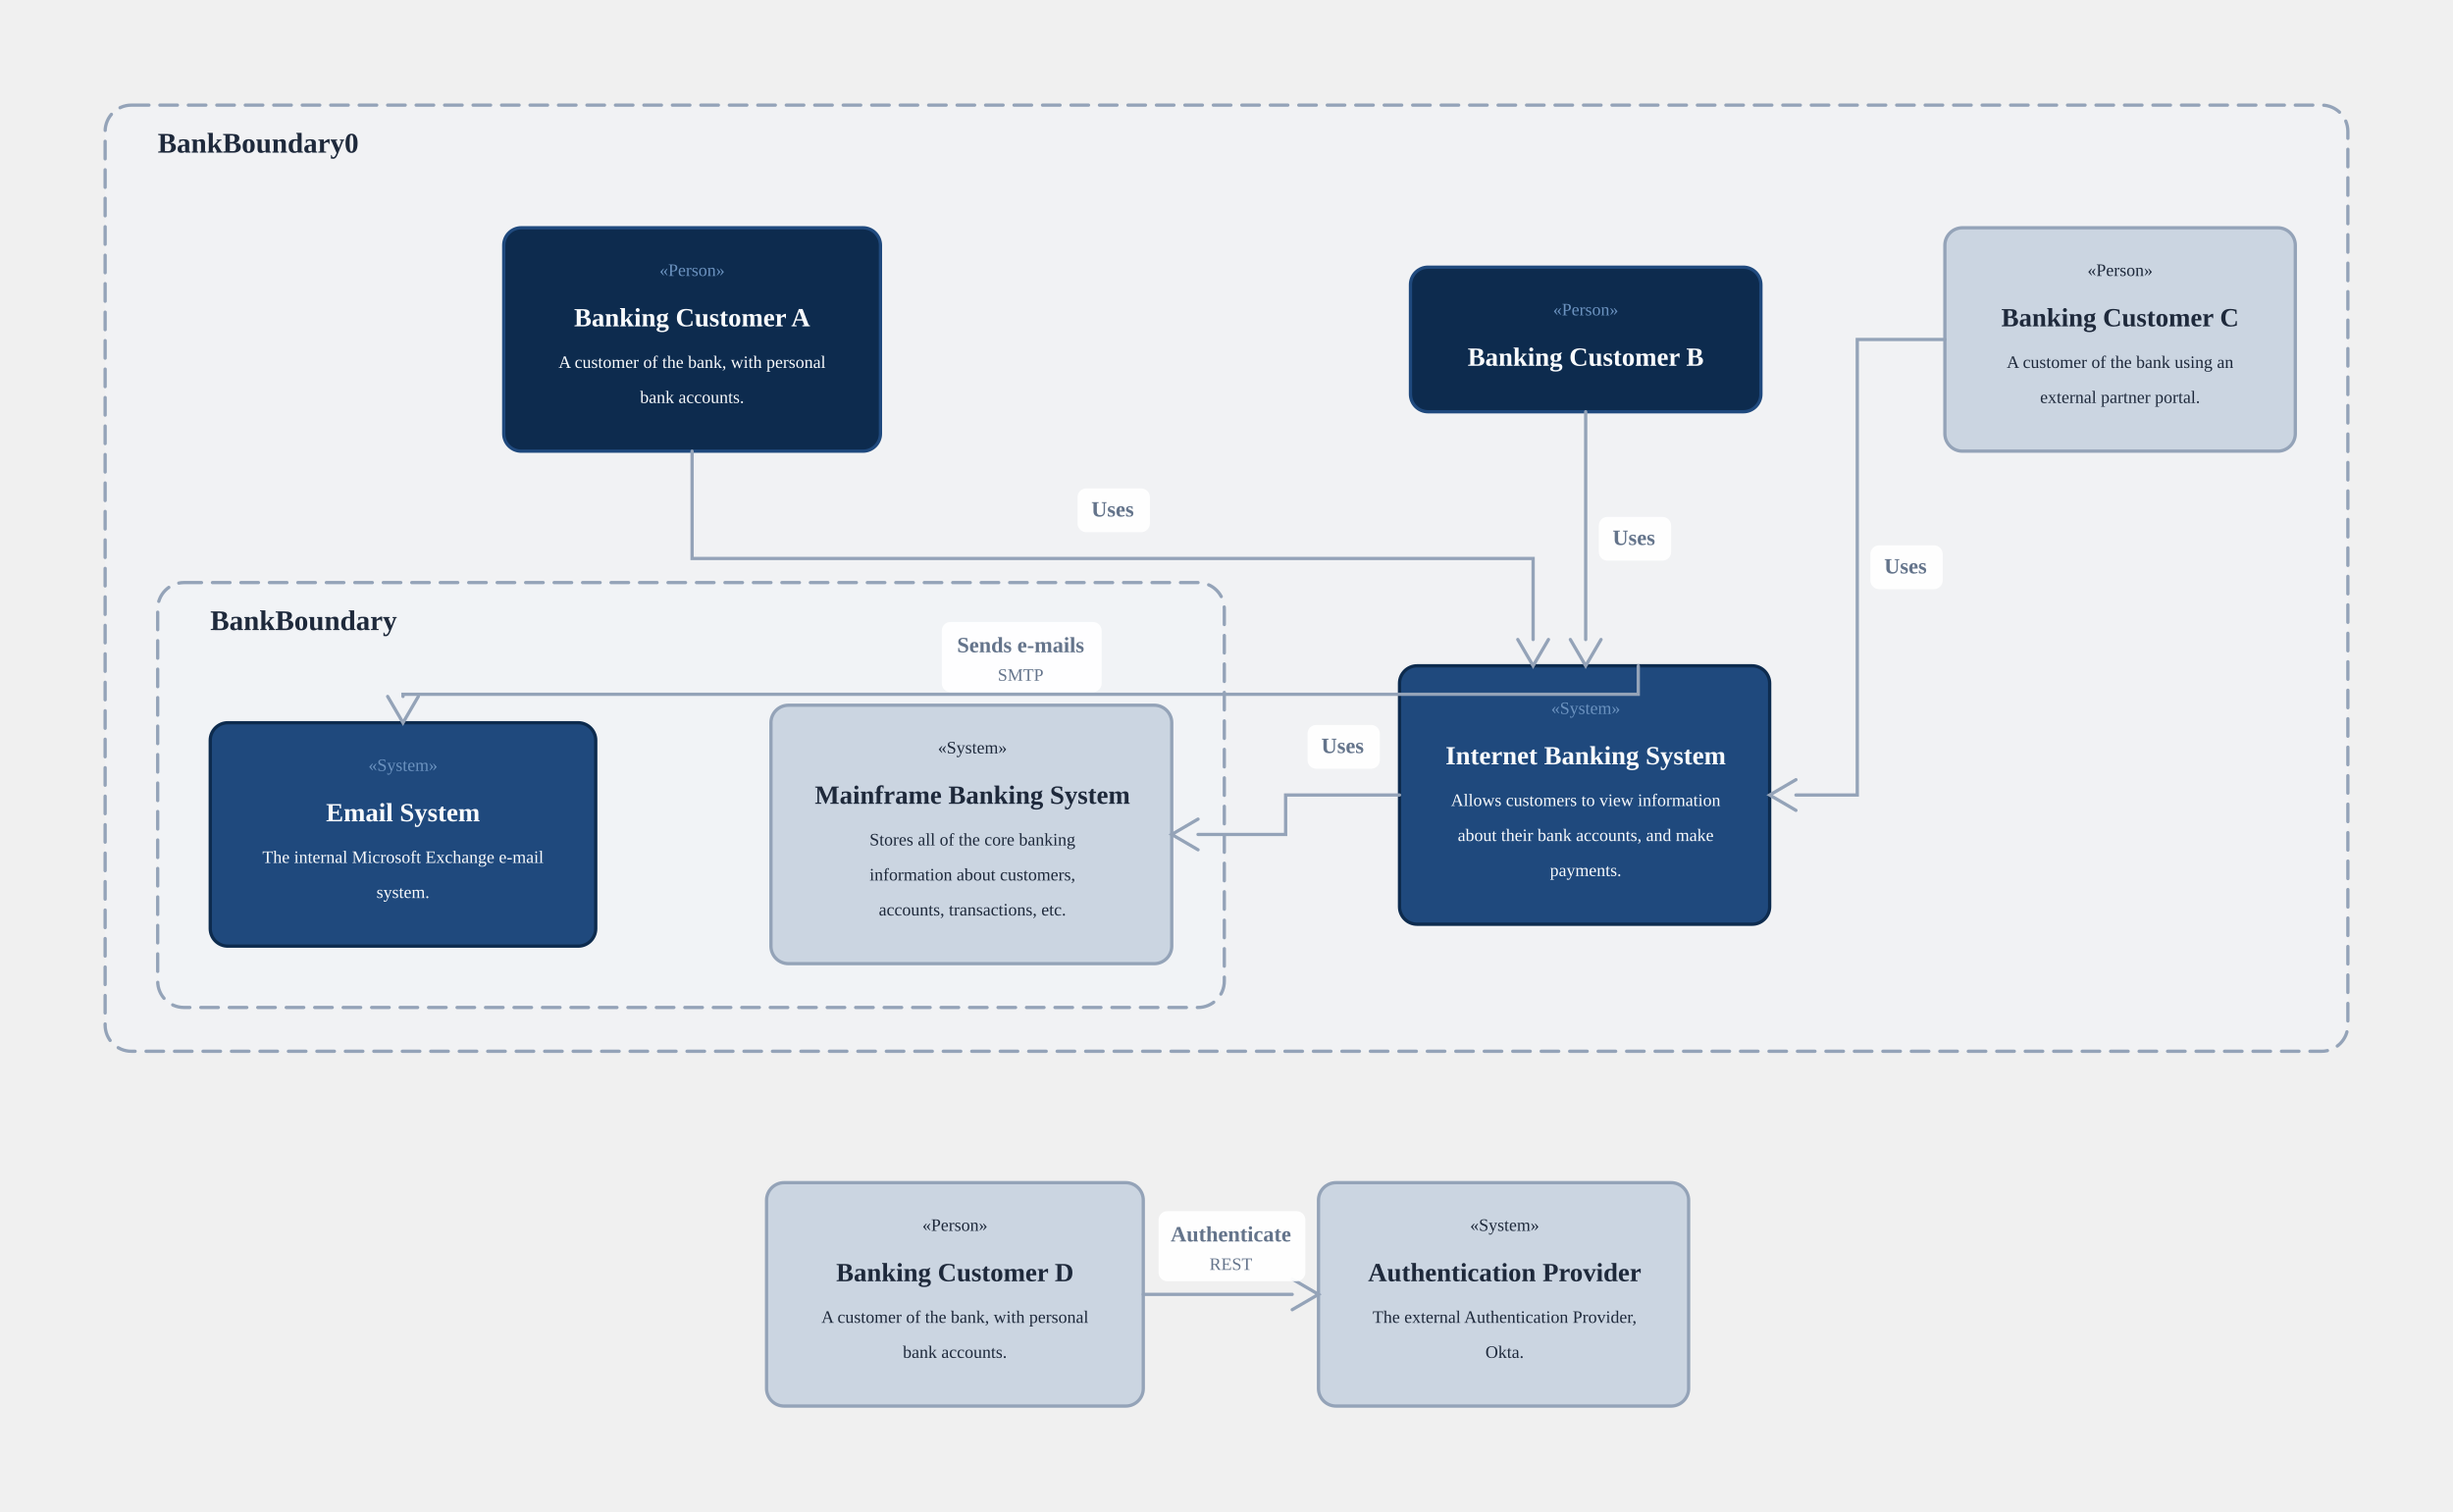
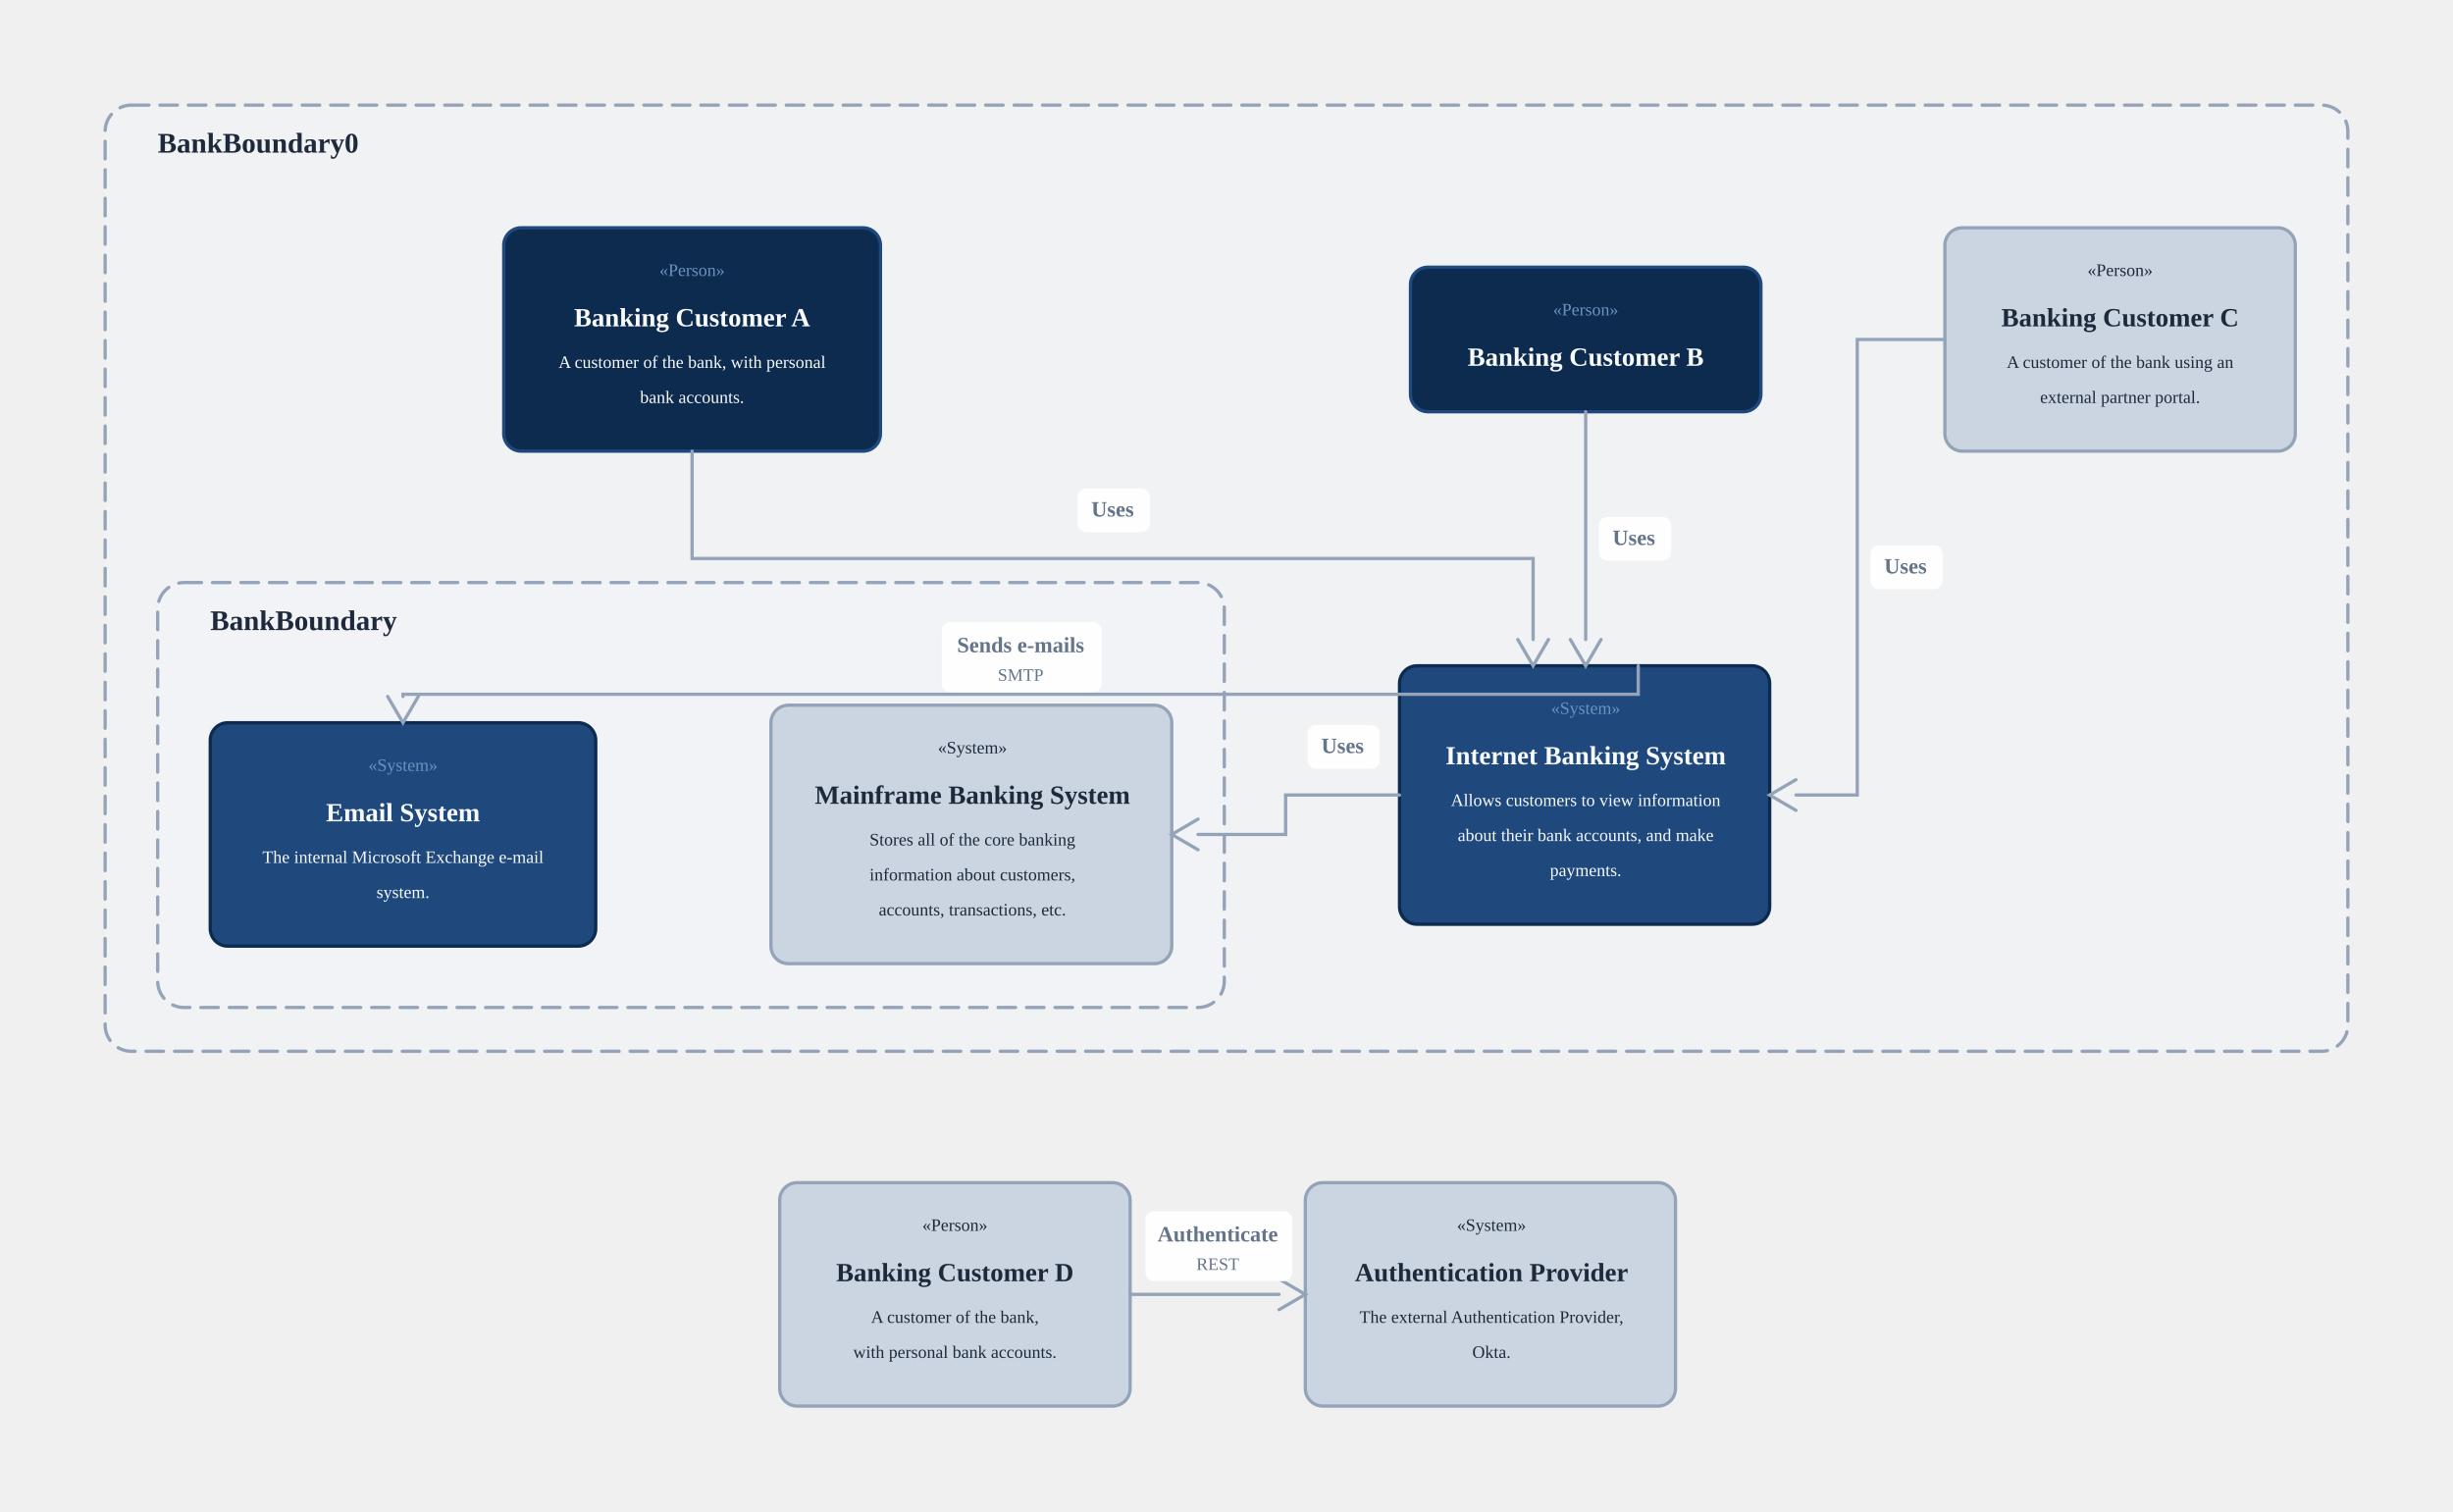
<svg xmlns="http://www.w3.org/2000/svg" height="690" version="1.1" viewBox="0 0 1120 690" width="1120">
  <rect fill="#F1F5F9" height="432" opacity="0.45" rx="12" width="1024" x="48" y="48" />
  <path d="M 60 48 L 1060 48 A 12 12 0 0 1 1072 60 L 1072 468 A 12 12 0 0 1 1060 480 L 60 480 A 12 12 0 0 1 48 468 L 48 60 A 12 12 0 0 1 60 48 Z" fill="none" stroke="#94A3B8" stroke-dasharray="8,5" stroke-linecap="round" stroke-width="1.5" />
  <text dominant-baseline="middle" fill="#1E293B" font-family="Georgia, 'Times New Roman', serif" font-size="13" font-weight="700" text-anchor="start" x="72" y="66">BankBoundary0</text>
  <rect fill="#0D2B4E" height="102" rx="8" stroke="#1F497D" stroke-width="1.5" width="172" x="230" y="104" />
  <text dominant-baseline="alphabetic" fill="#6B92BF" font-family="Georgia, 'Times New Roman', serif" font-size="8" font-weight="500" text-anchor="middle" x="316" y="126">«Person»</text>
  <text dominant-baseline="alphabetic" fill="#F8FAFC" font-family="Georgia, 'Times New Roman', serif" font-size="12" font-weight="700" text-anchor="middle" x="316" y="149">Banking Customer A</text>
  <text dominant-baseline="alphabetic" fill="#F8FAFC" font-family="Georgia, 'Times New Roman', serif" font-size="8" font-weight="500" text-anchor="middle" x="316" y="168">A customer of the bank, with personal</text>
  <text dominant-baseline="alphabetic" fill="#F8FAFC" font-family="Georgia, 'Times New Roman', serif" font-size="8" font-weight="500" text-anchor="middle" x="316" y="184">bank accounts.</text>
  <rect fill="#0D2B4E" height="66" rx="8" stroke="#1F497D" stroke-width="1.5" width="160" x="644" y="122" />
  <text dominant-baseline="alphabetic" fill="#6B92BF" font-family="Georgia, 'Times New Roman', serif" font-size="8" font-weight="500" text-anchor="middle" x="724" y="144">«Person»</text>
  <text dominant-baseline="alphabetic" fill="#F8FAFC" font-family="Georgia, 'Times New Roman', serif" font-size="12" font-weight="700" text-anchor="middle" x="724" y="167">Banking Customer B</text>
  <rect fill="#CBD5E1" height="102" rx="8" stroke="#94A3B8" stroke-width="1.5" width="160" x="888" y="104" />
  <text dominant-baseline="alphabetic" fill="#1E293B" font-family="Georgia, 'Times New Roman', serif" font-size="8" font-weight="500" text-anchor="middle" x="968" y="126">«Person»</text>
  <text dominant-baseline="alphabetic" fill="#1E293B" font-family="Georgia, 'Times New Roman', serif" font-size="12" font-weight="700" text-anchor="middle" x="968" y="149">Banking Customer C</text>
  <text dominant-baseline="alphabetic" fill="#1E293B" font-family="Georgia, 'Times New Roman', serif" font-size="8" font-weight="500" text-anchor="middle" x="968" y="168">A customer of the bank using an</text>
  <text dominant-baseline="alphabetic" fill="#1E293B" font-family="Georgia, 'Times New Roman', serif" font-size="8" font-weight="500" text-anchor="middle" x="968" y="184">external partner portal.</text>
  <rect fill="#F1F5F9" height="194" opacity="0.45" rx="12" width="487" x="72" y="266" />
  <path d="M 84 266 L 547 266 A 12 12 0 0 1 559 278 L 559 448 A 12 12 0 0 1 547 460 L 84 460 A 12 12 0 0 1 72 448 L 72 278 A 12 12 0 0 1 84 266 Z" fill="none" stroke="#94A3B8" stroke-dasharray="8,5" stroke-linecap="round" stroke-width="1.5" />
  <text dominant-baseline="middle" fill="#1E293B" font-family="Georgia, 'Times New Roman', serif" font-size="13" font-weight="700" text-anchor="start" x="96" y="284">BankBoundary</text>
  <rect fill="#1F497D" height="102" rx="8" stroke="#0D2B4E" stroke-width="1.5" width="176" x="96" y="330" />
  <text dominant-baseline="alphabetic" fill="#6B92BF" font-family="Georgia, 'Times New Roman', serif" font-size="8" font-weight="500" text-anchor="middle" x="184" y="352">«System»</text>
  <text dominant-baseline="alphabetic" fill="#F8FAFC" font-family="Georgia, 'Times New Roman', serif" font-size="12" font-weight="700" text-anchor="middle" x="184" y="375">Email System</text>
  <text dominant-baseline="alphabetic" fill="#F8FAFC" font-family="Georgia, 'Times New Roman', serif" font-size="8" font-weight="500" text-anchor="middle" x="184" y="394">The internal Microsoft Exchange e-mail</text>
  <text dominant-baseline="alphabetic" fill="#F8FAFC" font-family="Georgia, 'Times New Roman', serif" font-size="8" font-weight="500" text-anchor="middle" x="184" y="410">system.</text>
  <rect fill="#CBD5E1" height="118" rx="8" stroke="#94A3B8" stroke-width="1.5" width="183" x="352" y="322" />
  <text dominant-baseline="alphabetic" fill="#1E293B" font-family="Georgia, 'Times New Roman', serif" font-size="8" font-weight="500" text-anchor="middle" x="444" y="344">«System»</text>
  <text dominant-baseline="alphabetic" fill="#1E293B" font-family="Georgia, 'Times New Roman', serif" font-size="12" font-weight="700" text-anchor="middle" x="444" y="367">Mainframe Banking System</text>
  <text dominant-baseline="alphabetic" fill="#1E293B" font-family="Georgia, 'Times New Roman', serif" font-size="8" font-weight="500" text-anchor="middle" x="444" y="386">Stores all of the core banking</text>
  <text dominant-baseline="alphabetic" fill="#1E293B" font-family="Georgia, 'Times New Roman', serif" font-size="8" font-weight="500" text-anchor="middle" x="444" y="402">information about customers,</text>
  <text dominant-baseline="alphabetic" fill="#1E293B" font-family="Georgia, 'Times New Roman', serif" font-size="8" font-weight="500" text-anchor="middle" x="444" y="418">accounts, transactions, etc.</text>
  <rect fill="#1F497D" height="118" rx="8" stroke="#0D2B4E" stroke-width="1.5" width="169" x="639" y="304" />
  <text dominant-baseline="alphabetic" fill="#6B92BF" font-family="Georgia, 'Times New Roman', serif" font-size="8" font-weight="500" text-anchor="middle" x="724" y="326">«System»</text>
  <text dominant-baseline="alphabetic" fill="#F8FAFC" font-family="Georgia, 'Times New Roman', serif" font-size="12" font-weight="700" text-anchor="middle" x="724" y="349">Internet Banking System</text>
  <text dominant-baseline="alphabetic" fill="#F8FAFC" font-family="Georgia, 'Times New Roman', serif" font-size="8" font-weight="500" text-anchor="middle" x="724" y="368">Allows customers to view information</text>
  <text dominant-baseline="alphabetic" fill="#F8FAFC" font-family="Georgia, 'Times New Roman', serif" font-size="8" font-weight="500" text-anchor="middle" x="724" y="384">about their bank accounts, and make</text>
  <text dominant-baseline="alphabetic" fill="#F8FAFC" font-family="Georgia, 'Times New Roman', serif" font-size="8" font-weight="500" text-anchor="middle" x="724" y="400">payments.</text>
-   <rect fill="#CBD5E1" height="102" rx="8" stroke="#94A3B8" stroke-width="1.5" width="172" x="350" y="540" />
+   <rect fill="#CBD5E1" height="102" rx="8" stroke="#94A3B8" stroke-width="1.5" width="160" x="356" y="540" />
  <text dominant-baseline="alphabetic" fill="#1E293B" font-family="Georgia, 'Times New Roman', serif" font-size="8" font-weight="500" text-anchor="middle" x="436" y="562">«Person»</text>
  <text dominant-baseline="alphabetic" fill="#1E293B" font-family="Georgia, 'Times New Roman', serif" font-size="12" font-weight="700" text-anchor="middle" x="436" y="585">Banking Customer D</text>
-   <text dominant-baseline="alphabetic" fill="#1E293B" font-family="Georgia, 'Times New Roman', serif" font-size="8" font-weight="500" text-anchor="middle" x="436" y="604">A customer of the bank, with personal</text>
-   <text dominant-baseline="alphabetic" fill="#1E293B" font-family="Georgia, 'Times New Roman', serif" font-size="8" font-weight="500" text-anchor="middle" x="436" y="620">bank accounts.</text>
-   <rect fill="#CBD5E1" height="102" rx="8" stroke="#94A3B8" stroke-width="1.5" width="169" x="602" y="540" />
-   <text dominant-baseline="alphabetic" fill="#1E293B" font-family="Georgia, 'Times New Roman', serif" font-size="8" font-weight="500" text-anchor="middle" x="687" y="562">«System»</text>
-   <text dominant-baseline="alphabetic" fill="#1E293B" font-family="Georgia, 'Times New Roman', serif" font-size="12" font-weight="700" text-anchor="middle" x="687" y="585">Authentication Provider</text>
-   <text dominant-baseline="alphabetic" fill="#1E293B" font-family="Georgia, 'Times New Roman', serif" font-size="8" font-weight="500" text-anchor="middle" x="687" y="604">The external Authentication Provider,</text>
-   <text dominant-baseline="alphabetic" fill="#1E293B" font-family="Georgia, 'Times New Roman', serif" font-size="8" font-weight="500" text-anchor="middle" x="687" y="620">Okta.</text>
+   <text dominant-baseline="alphabetic" fill="#1E293B" font-family="Georgia, 'Times New Roman', serif" font-size="8" font-weight="500" text-anchor="middle" x="436" y="604">A customer of the bank,</text>
+   <text dominant-baseline="alphabetic" fill="#1E293B" font-family="Georgia, 'Times New Roman', serif" font-size="8" font-weight="500" text-anchor="middle" x="436" y="620">with personal bank accounts.</text>
+   <rect fill="#CBD5E1" height="102" rx="8" stroke="#94A3B8" stroke-width="1.5" width="169" x="596" y="540" />
+   <text dominant-baseline="alphabetic" fill="#1E293B" font-family="Georgia, 'Times New Roman', serif" font-size="8" font-weight="500" text-anchor="middle" x="681" y="562">«System»</text>
+   <text dominant-baseline="alphabetic" fill="#1E293B" font-family="Georgia, 'Times New Roman', serif" font-size="12" font-weight="700" text-anchor="middle" x="681" y="585">Authentication Provider</text>
+   <text dominant-baseline="alphabetic" fill="#1E293B" font-family="Georgia, 'Times New Roman', serif" font-size="8" font-weight="500" text-anchor="middle" x="681" y="604">The external Authentication Provider,</text>
+   <text dominant-baseline="alphabetic" fill="#1E293B" font-family="Georgia, 'Times New Roman', serif" font-size="8" font-weight="500" text-anchor="middle" x="681" y="620">Okta.</text>
  <path d="M 316 206 V 255 H 700 V 292" fill="none" stroke="#94A3B8" stroke-linecap="round" stroke-width="1.5" />
  <path d="M 724 188 V 292" fill="none" stroke="#94A3B8" stroke-linecap="round" stroke-width="1.5" />
  <path d="M 888 155 H 848 V 363 H 820" fill="none" stroke="#94A3B8" stroke-linecap="round" stroke-width="1.5" />
  <path d="M 748 304 V 317 H 184 V 318" fill="none" stroke="#94A3B8" stroke-linecap="round" stroke-width="1.5" />
  <path d="M 639 363 H 587 V 381 H 547" fill="none" stroke="#94A3B8" stroke-linecap="round" stroke-width="1.5" />
-   <path d="M 522 591 H 590" fill="none" stroke="#94A3B8" stroke-linecap="round" stroke-width="1.5" />
+   <path d="M 516 591 H 584" fill="none" stroke="#94A3B8" stroke-linecap="round" stroke-width="1.5" />
  <path d="M 693 292 L 700 304 L 707 292" fill="none" stroke="#94A3B8" stroke-linecap="round" stroke-width="1.5" />
  <path d="M 717 292 L 724 304 L 731 292" fill="none" stroke="#94A3B8" stroke-linecap="round" stroke-width="1.5" />
  <path d="M 820 356 L 808 363 L 820 370" fill="none" stroke="#94A3B8" stroke-linecap="round" stroke-width="1.5" />
  <path d="M 177 318 L 184 330 L 191 318" fill="none" stroke="#94A3B8" stroke-linecap="round" stroke-width="1.5" />
  <path d="M 547 374 L 535 381 L 547 388" fill="none" stroke="#94A3B8" stroke-linecap="round" stroke-width="1.5" />
-   <path d="M 590 598 L 602 591 L 590 584" fill="none" stroke="#94A3B8" stroke-linecap="round" stroke-width="1.5" />
+   <path d="M 584 598 L 596 591 L 584 584" fill="none" stroke="#94A3B8" stroke-linecap="round" stroke-width="1.5" />
  <rect fill="#ffffff" height="20" opacity="0.95" rx="4" stroke="none" stroke-width="0" width="33" x="492" y="223" />
  <text dominant-baseline="middle" fill="#64748B" font-family="Georgia, 'Times New Roman', serif" font-size="10" font-weight="600" text-anchor="middle" x="508" y="233">Uses</text>
  <rect fill="#ffffff" height="20" opacity="0.95" rx="4" stroke="none" stroke-width="0" width="33" x="730" y="236" />
  <text dominant-baseline="middle" fill="#64748B" font-family="Georgia, 'Times New Roman', serif" font-size="10" font-weight="600" text-anchor="middle" x="746" y="246">Uses</text>
  <rect fill="#ffffff" height="20" opacity="0.95" rx="4" stroke="none" stroke-width="0" width="33" x="854" y="249" />
  <text dominant-baseline="middle" fill="#64748B" font-family="Georgia, 'Times New Roman', serif" font-size="10" font-weight="600" text-anchor="middle" x="870" y="259">Uses</text>
  <rect fill="#ffffff" height="32" opacity="0.95" rx="4" stroke="none" stroke-width="0" width="73" x="430" y="284" />
  <text dominant-baseline="middle" fill="#64748B" font-family="Georgia, 'Times New Roman', serif" font-size="10" font-weight="600" text-anchor="middle" x="466" y="295">Sends e-mails</text>
  <text dominant-baseline="middle" fill="#64748B" font-family="Georgia, 'Times New Roman', serif" font-size="8" font-weight="500" text-anchor="middle" x="466" y="309">SMTP</text>
  <rect fill="#ffffff" height="20" opacity="0.95" rx="4" stroke="none" stroke-width="0" width="33" x="597" y="331" />
  <text dominant-baseline="middle" fill="#64748B" font-family="Georgia, 'Times New Roman', serif" font-size="10" font-weight="600" text-anchor="middle" x="613" y="341">Uses</text>
-   <rect fill="#ffffff" height="32" opacity="0.95" rx="4" stroke="none" stroke-width="0" width="67" x="529" y="553" />
-   <text dominant-baseline="middle" fill="#64748B" font-family="Georgia, 'Times New Roman', serif" font-size="10" font-weight="600" text-anchor="middle" x="562" y="564">Authenticate</text>
-   <text dominant-baseline="middle" fill="#64748B" font-family="Georgia, 'Times New Roman', serif" font-size="8" font-weight="500" text-anchor="middle" x="562" y="578">REST</text>
+   <rect fill="#ffffff" height="32" opacity="0.95" rx="4" stroke="none" stroke-width="0" width="67" x="523" y="553" />
+   <text dominant-baseline="middle" fill="#64748B" font-family="Georgia, 'Times New Roman', serif" font-size="10" font-weight="600" text-anchor="middle" x="556" y="564">Authenticate</text>
+   <text dominant-baseline="middle" fill="#64748B" font-family="Georgia, 'Times New Roman', serif" font-size="8" font-weight="500" text-anchor="middle" x="556" y="578">REST</text>
</svg>
